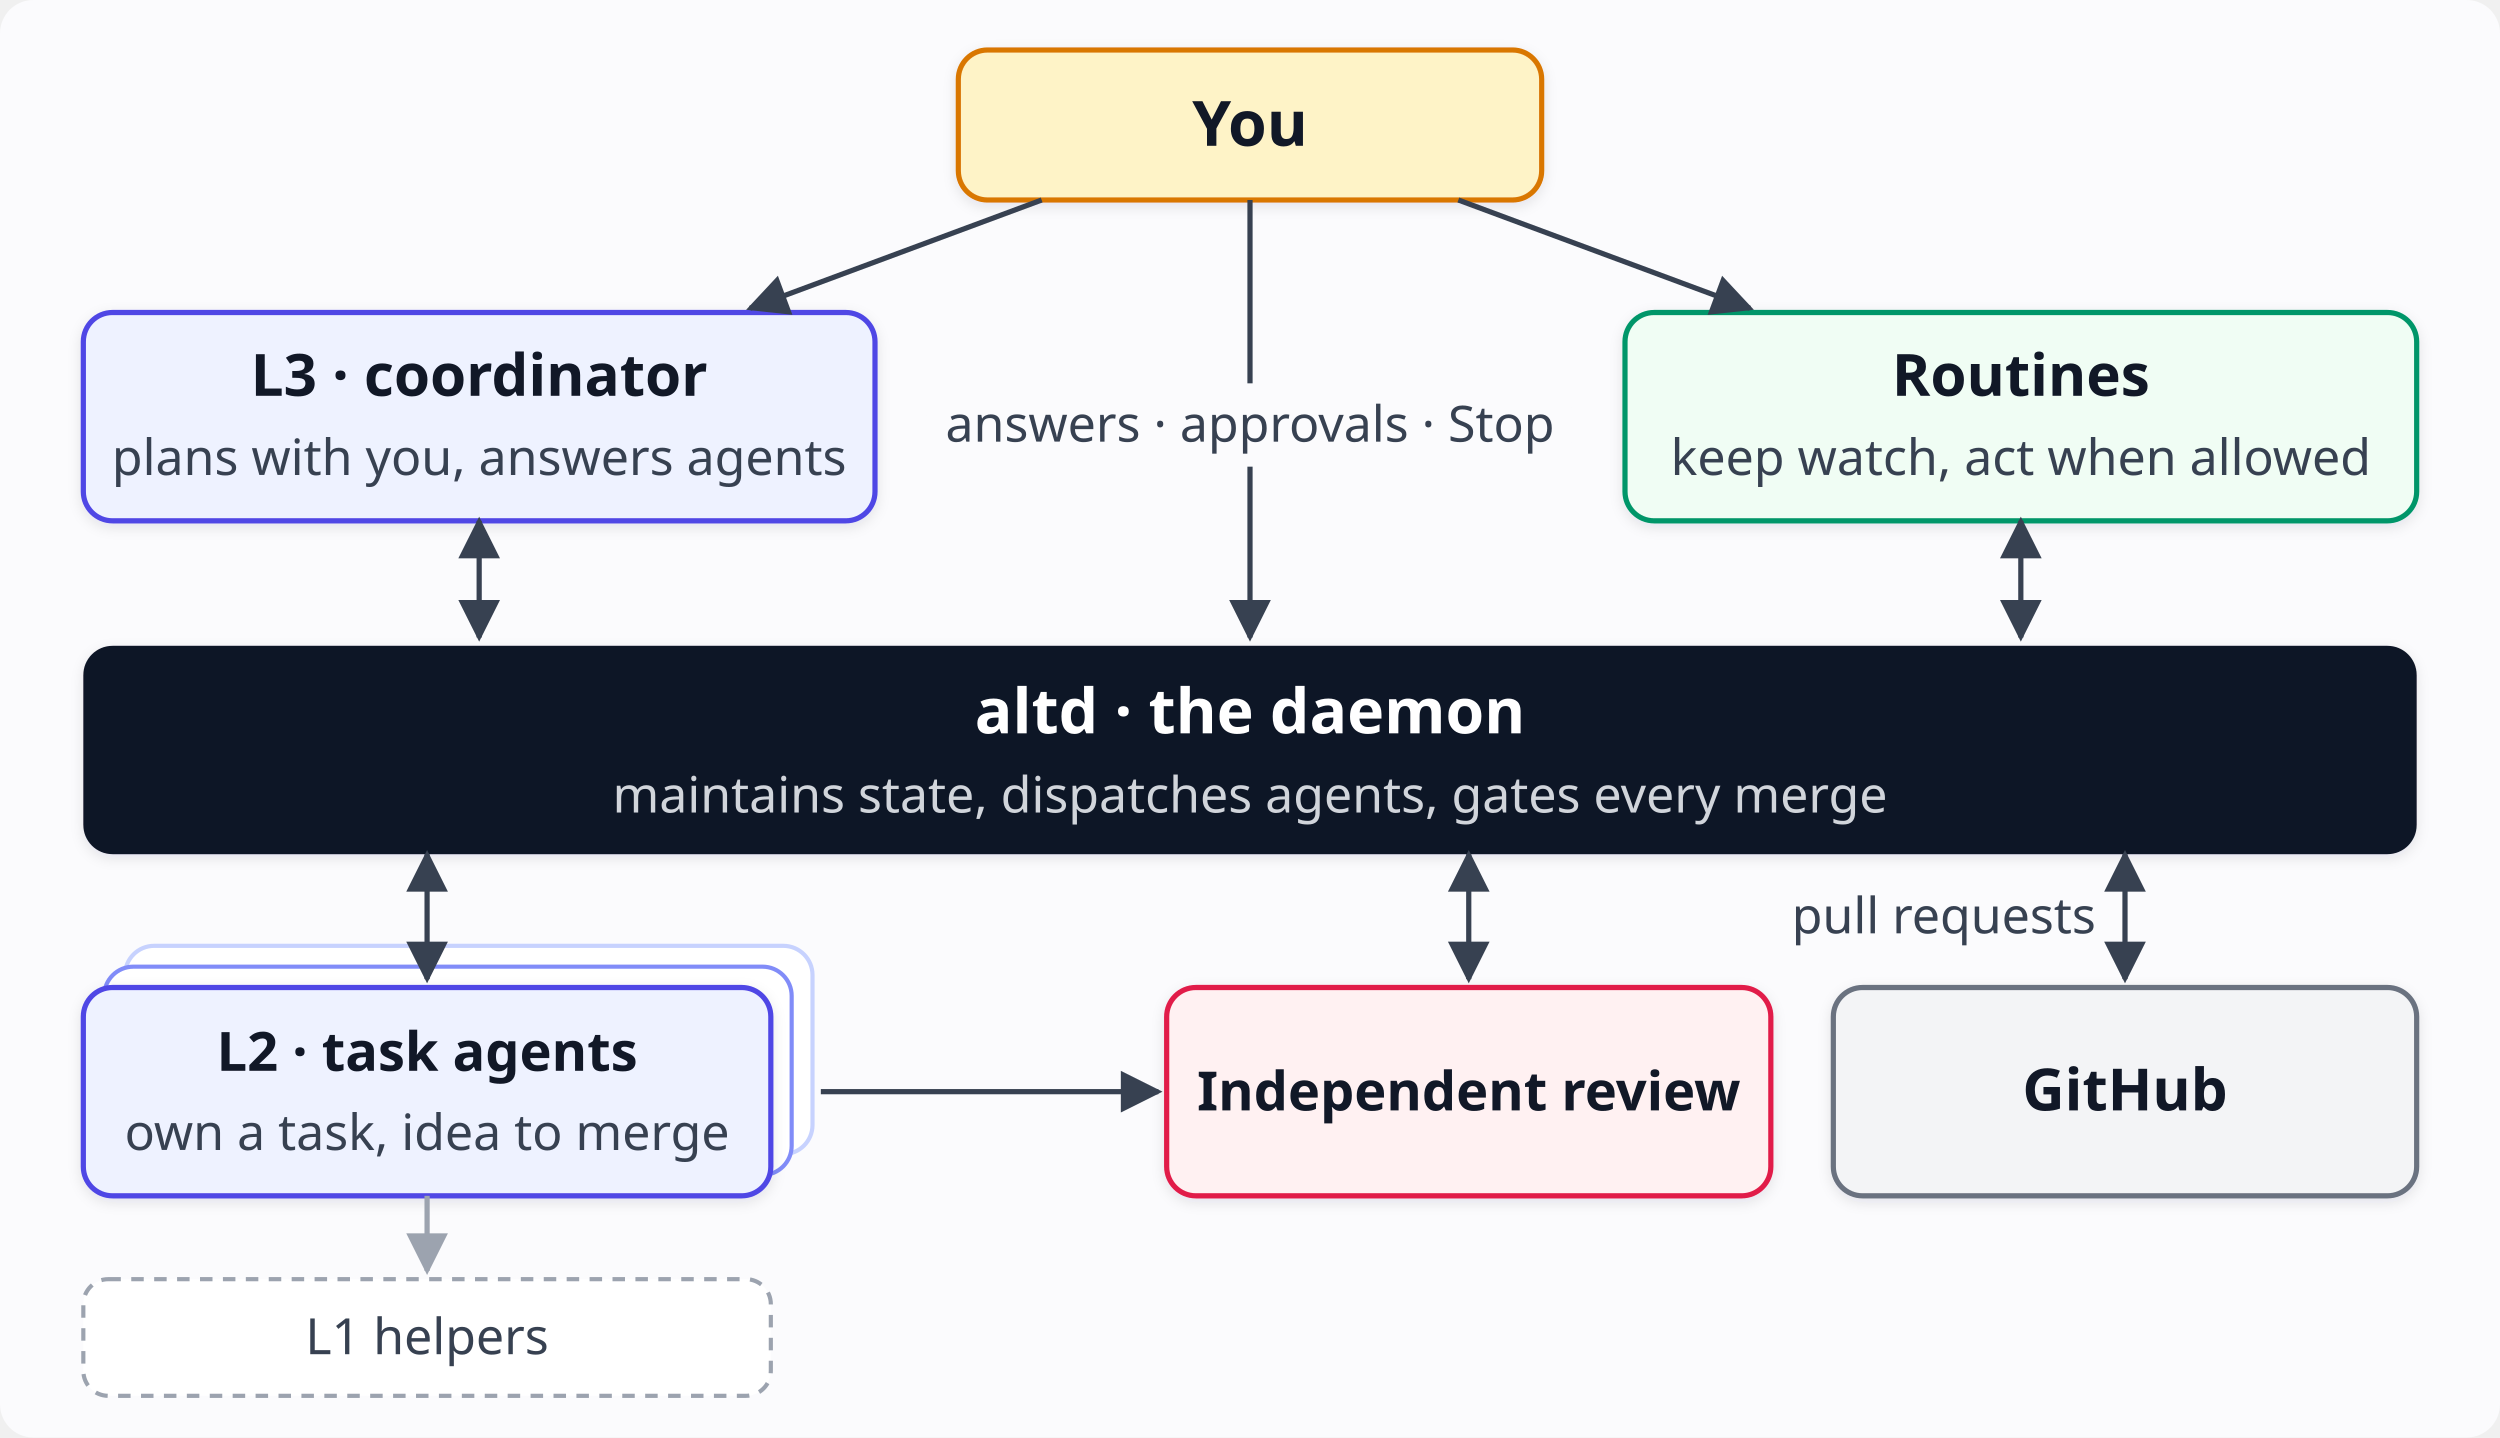
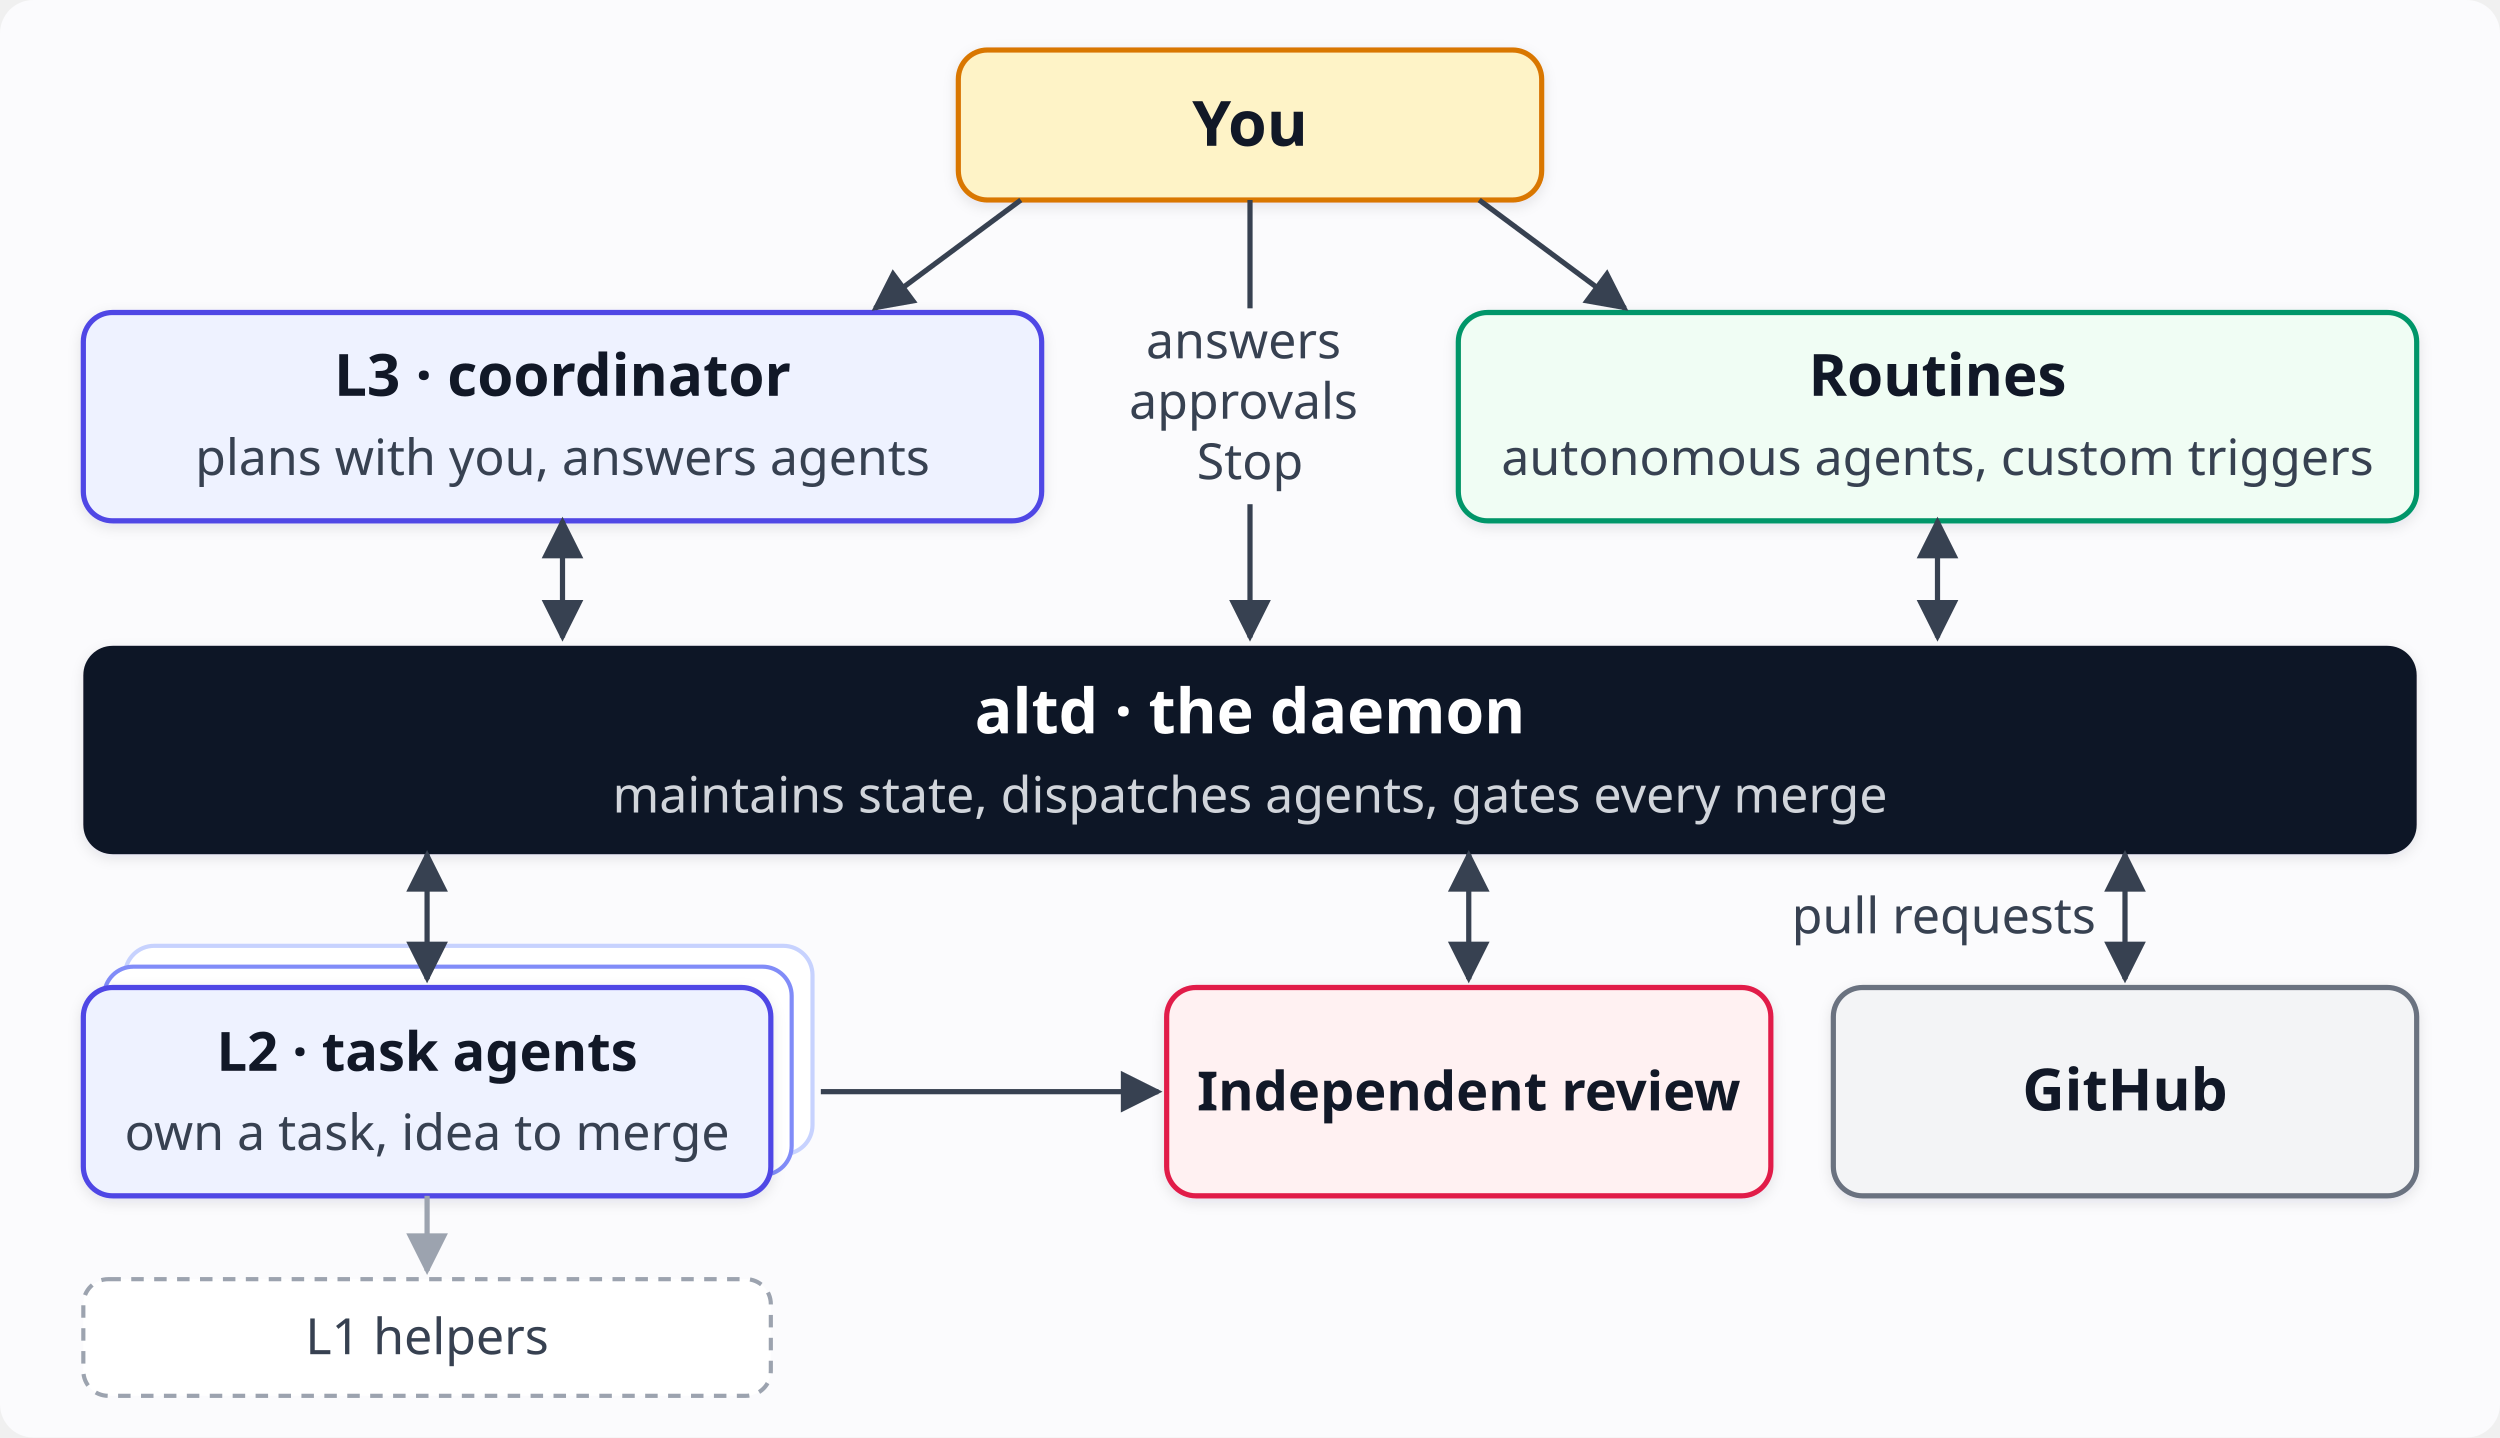
<svg xmlns="http://www.w3.org/2000/svg" viewBox="0 0 1200 690" width="1200" height="690" font-family="-apple-system,BlinkMacSystemFont,'Segoe UI','Noto Sans',Helvetica,Arial,sans-serif">
  <defs>
    <filter id="s" x="-10%" y="-20%" width="120%" height="160%">
      <feDropShadow dx="0" dy="2" stdDeviation="3" flood-color="#0f172a" flood-opacity=".10" />
    </filter>
    <marker id="a" viewBox="0 0 10 10" refX="9" refY="5" markerWidth="8" markerHeight="8" orient="auto-start-reverse">
      <path d="M0 0 L10 5 L0 10 z" fill="#374151" />
    </marker>
    <marker id="g" viewBox="0 0 10 10" refX="9" refY="5" markerWidth="8" markerHeight="8" orient="auto-start-reverse">
      <path d="M0 0 L10 5 L0 10 z" fill="#9ca3af" />
    </marker>
  </defs>
  <rect width="1200" height="690" rx="16" fill="#fbfbfd" />
  <rect x="460" y="24" width="280" height="72" rx="14" fill="#fef3c7" stroke="#d97706" stroke-width="2.5" filter="url(#s)" />
  <text x="600" y="70" text-anchor="middle" font-size="30" font-weight="700" fill="#111827">You</text>
-   <rect x="40" y="150" width="380" height="100" rx="14" fill="#eef2ff" stroke="#4f46e5" stroke-width="2.5" filter="url(#s)" />
-   <text x="230" y="190" text-anchor="middle" font-size="28" font-weight="700" fill="#111827">L3 · coordinator</text>
-   <text x="230" y="228" text-anchor="middle" font-size="24" fill="#374151">plans with you, answers agents</text>
-   <rect x="780" y="150" width="380" height="100" rx="14" fill="#f0fdf4" stroke="#059669" stroke-width="2.5" filter="url(#s)" />
-   <text x="970" y="190" text-anchor="middle" font-size="28" font-weight="700" fill="#111827">Routines</text>
-   <text x="970" y="228" text-anchor="middle" font-size="24" fill="#374151">keep watch, act when allowed</text>
+   <rect x="40" y="150" width="460" height="100" rx="14" fill="#eef2ff" stroke="#4f46e5" stroke-width="2.5" filter="url(#s)" />
+   <text x="270" y="190" text-anchor="middle" font-size="28" font-weight="700" fill="#111827">L3 · coordinator</text>
+   <text x="270" y="228" text-anchor="middle" font-size="24" fill="#374151">plans with you, answers agents</text>
+   <rect x="700" y="150" width="460" height="100" rx="14" fill="#f0fdf4" stroke="#059669" stroke-width="2.5" filter="url(#s)" />
+   <text x="930" y="190" text-anchor="middle" font-size="28" font-weight="700" fill="#111827">Routines</text>
+   <text x="930" y="228" text-anchor="middle" font-size="24" fill="#374151">autonomous agents, custom triggers</text>
  <rect x="40" y="310" width="1120" height="100" rx="14" fill="#111827" filter="url(#s)" />
  <text x="600" y="352" text-anchor="middle" font-size="30" font-weight="700" fill="#ffffff">altd · the daemon</text>
  <text x="600" y="390" text-anchor="middle" font-size="24" fill="#d1d5db">maintains state, dispatches agents, gates every merge</text>
  <rect x="60" y="454" width="330" height="100" rx="14" fill="#ffffff" stroke="#c7d2fe" stroke-width="2" />
  <rect x="50" y="464" width="330" height="100" rx="14" fill="#ffffff" stroke="#818cf8" stroke-width="2" />
  <rect x="40" y="474" width="330" height="100" rx="14" fill="#eef2ff" stroke="#4f46e5" stroke-width="2.5" filter="url(#s)" />
  <text x="205" y="514" text-anchor="middle" font-size="26" font-weight="700" fill="#111827">L2 · task agents</text>
  <text x="205" y="552" text-anchor="middle" font-size="24" fill="#374151">own a task, idea to merge</text>
  <rect x="560" y="474" width="290" height="100" rx="14" fill="#fff1f2" stroke="#e11d48" stroke-width="2.5" filter="url(#s)" />
  <text x="705" y="533" text-anchor="middle" font-size="26" font-weight="700" fill="#111827">Independent review</text>
  <rect x="880" y="474" width="280" height="100" rx="14" fill="#f3f4f6" stroke="#6b7280" stroke-width="2.5" filter="url(#s)" />
  <text x="1020" y="533" text-anchor="middle" font-size="28" font-weight="700" fill="#111827">GitHub</text>
  <rect x="40" y="614" width="330" height="56" rx="12" fill="#ffffff" stroke="#9ca3af" stroke-width="2" stroke-dasharray="6 5" />
  <text x="205" y="650" text-anchor="middle" font-size="24" fill="#374151">L1 helpers</text>
  <line x1="205" y1="574" x2="205" y2="610" stroke="#9ca3af" stroke-width="2.5" marker-end="url(#g)" />
-   <path d="M500 96 L360 148" stroke="#374151" stroke-width="2.5" fill="none" marker-end="url(#a)" />
-   <path d="M700 96 L840 148" stroke="#374151" stroke-width="2.5" fill="none" marker-end="url(#a)" />
+   <path d="M490 96 L420 148" stroke="#374151" stroke-width="2.5" fill="none" marker-end="url(#a)" />
+   <path d="M710 96 L780 148" stroke="#374151" stroke-width="2.5" fill="none" marker-end="url(#a)" />
  <line x1="600" y1="96" x2="600" y2="306" stroke="#374151" stroke-width="2.5" marker-end="url(#a)" />
-   <rect x="444" y="184" width="312" height="40" rx="20" fill="#fbfbfd" />
-   <text x="600" y="212" text-anchor="middle" font-size="24" fill="#374151">answers · approvals · Stop</text>
-   <line x1="230" y1="250" x2="230" y2="306" stroke="#374151" stroke-width="2.5" marker-end="url(#a)" marker-start="url(#a)" />
-   <line x1="970" y1="250" x2="970" y2="306" stroke="#374151" stroke-width="2.5" marker-end="url(#a)" marker-start="url(#a)" />
+   <rect x="530" y="148" width="140" height="94" rx="20" fill="#fbfbfd" />
+   <text text-anchor="middle" font-size="24" fill="#374151">
+     <tspan x="600" y="172">answers</tspan>
+     <tspan x="600" y="201">approvals</tspan>
+     <tspan x="600" y="230">Stop</tspan>
+   </text>
+   <line x1="270" y1="250" x2="270" y2="306" stroke="#374151" stroke-width="2.5" marker-end="url(#a)" marker-start="url(#a)" />
+   <line x1="930" y1="250" x2="930" y2="306" stroke="#374151" stroke-width="2.5" marker-end="url(#a)" marker-start="url(#a)" />
  <line x1="205" y1="410" x2="205" y2="470" stroke="#374151" stroke-width="2.5" marker-end="url(#a)" marker-start="url(#a)" />
  <line x1="394" y1="524" x2="556" y2="524" stroke="#374151" stroke-width="2.5" marker-end="url(#a)" />
  <line x1="705" y1="410" x2="705" y2="470" stroke="#374151" stroke-width="2.5" marker-end="url(#a)" marker-start="url(#a)" />
  <line x1="1020" y1="410" x2="1020" y2="470" stroke="#374151" stroke-width="2.5" marker-end="url(#a)" marker-start="url(#a)" />
  <text x="1006" y="448" font-size="24" fill="#374151" text-anchor="end">pull requests</text>
</svg>
